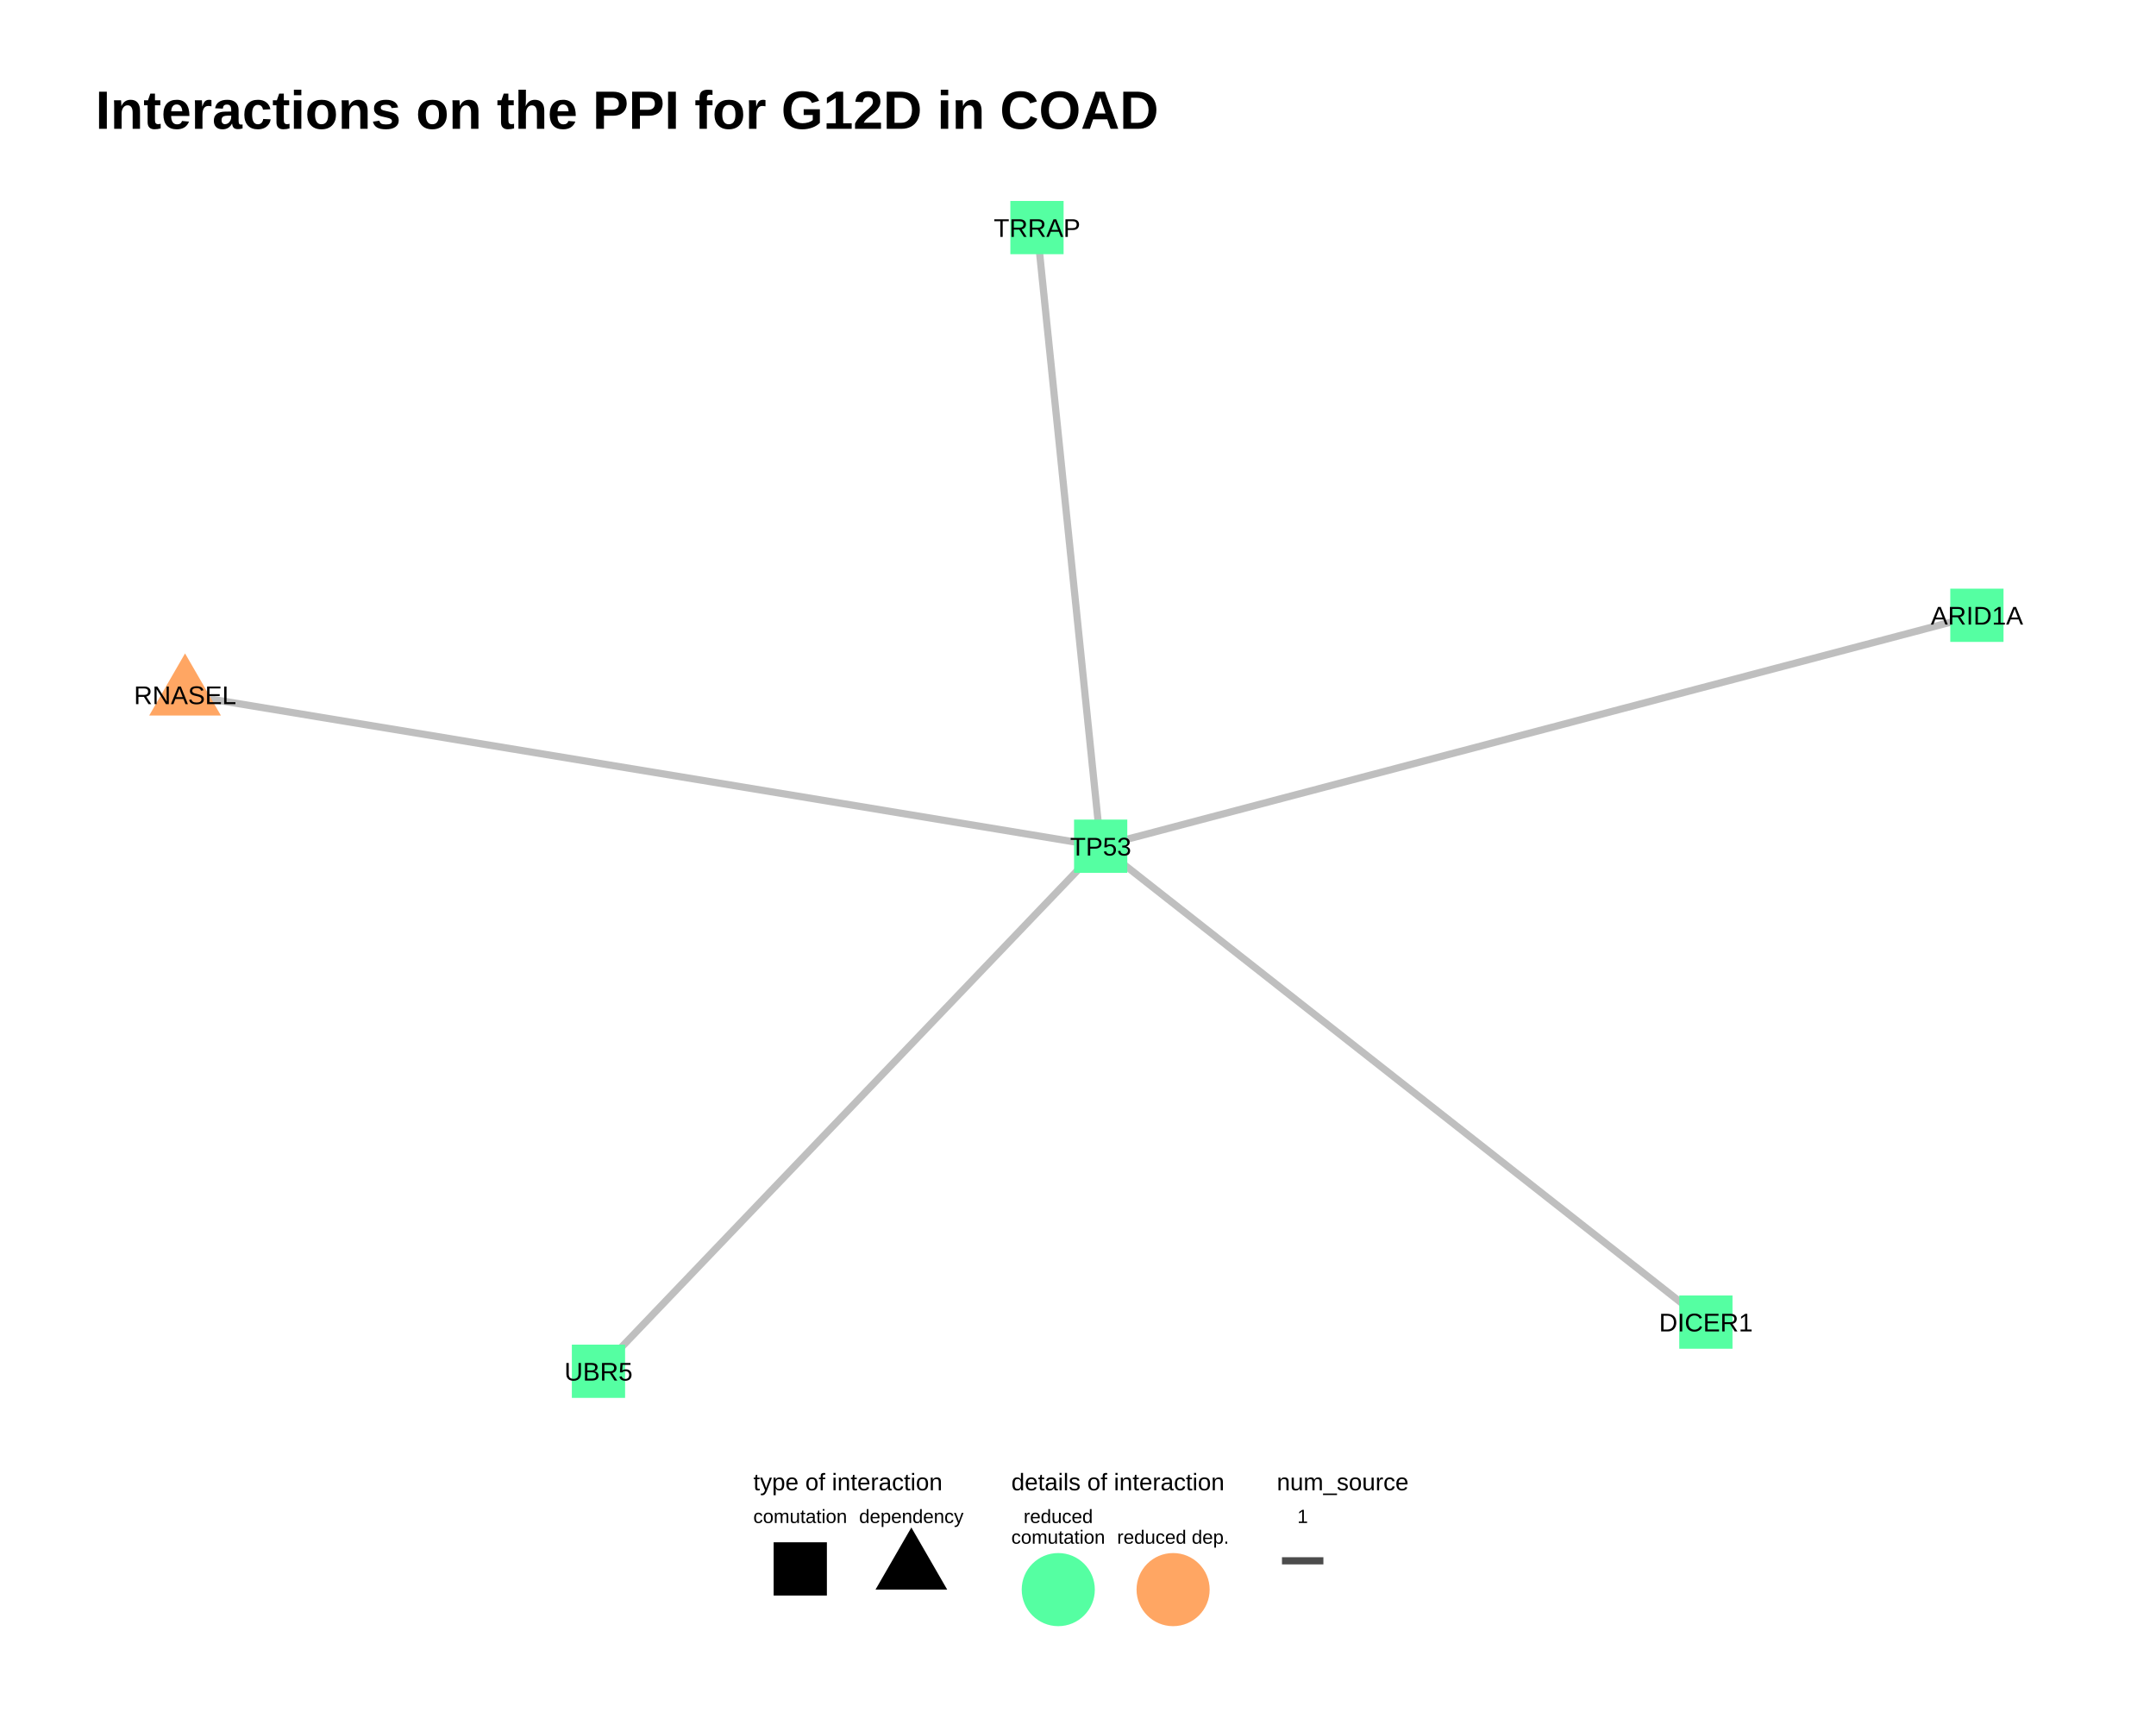
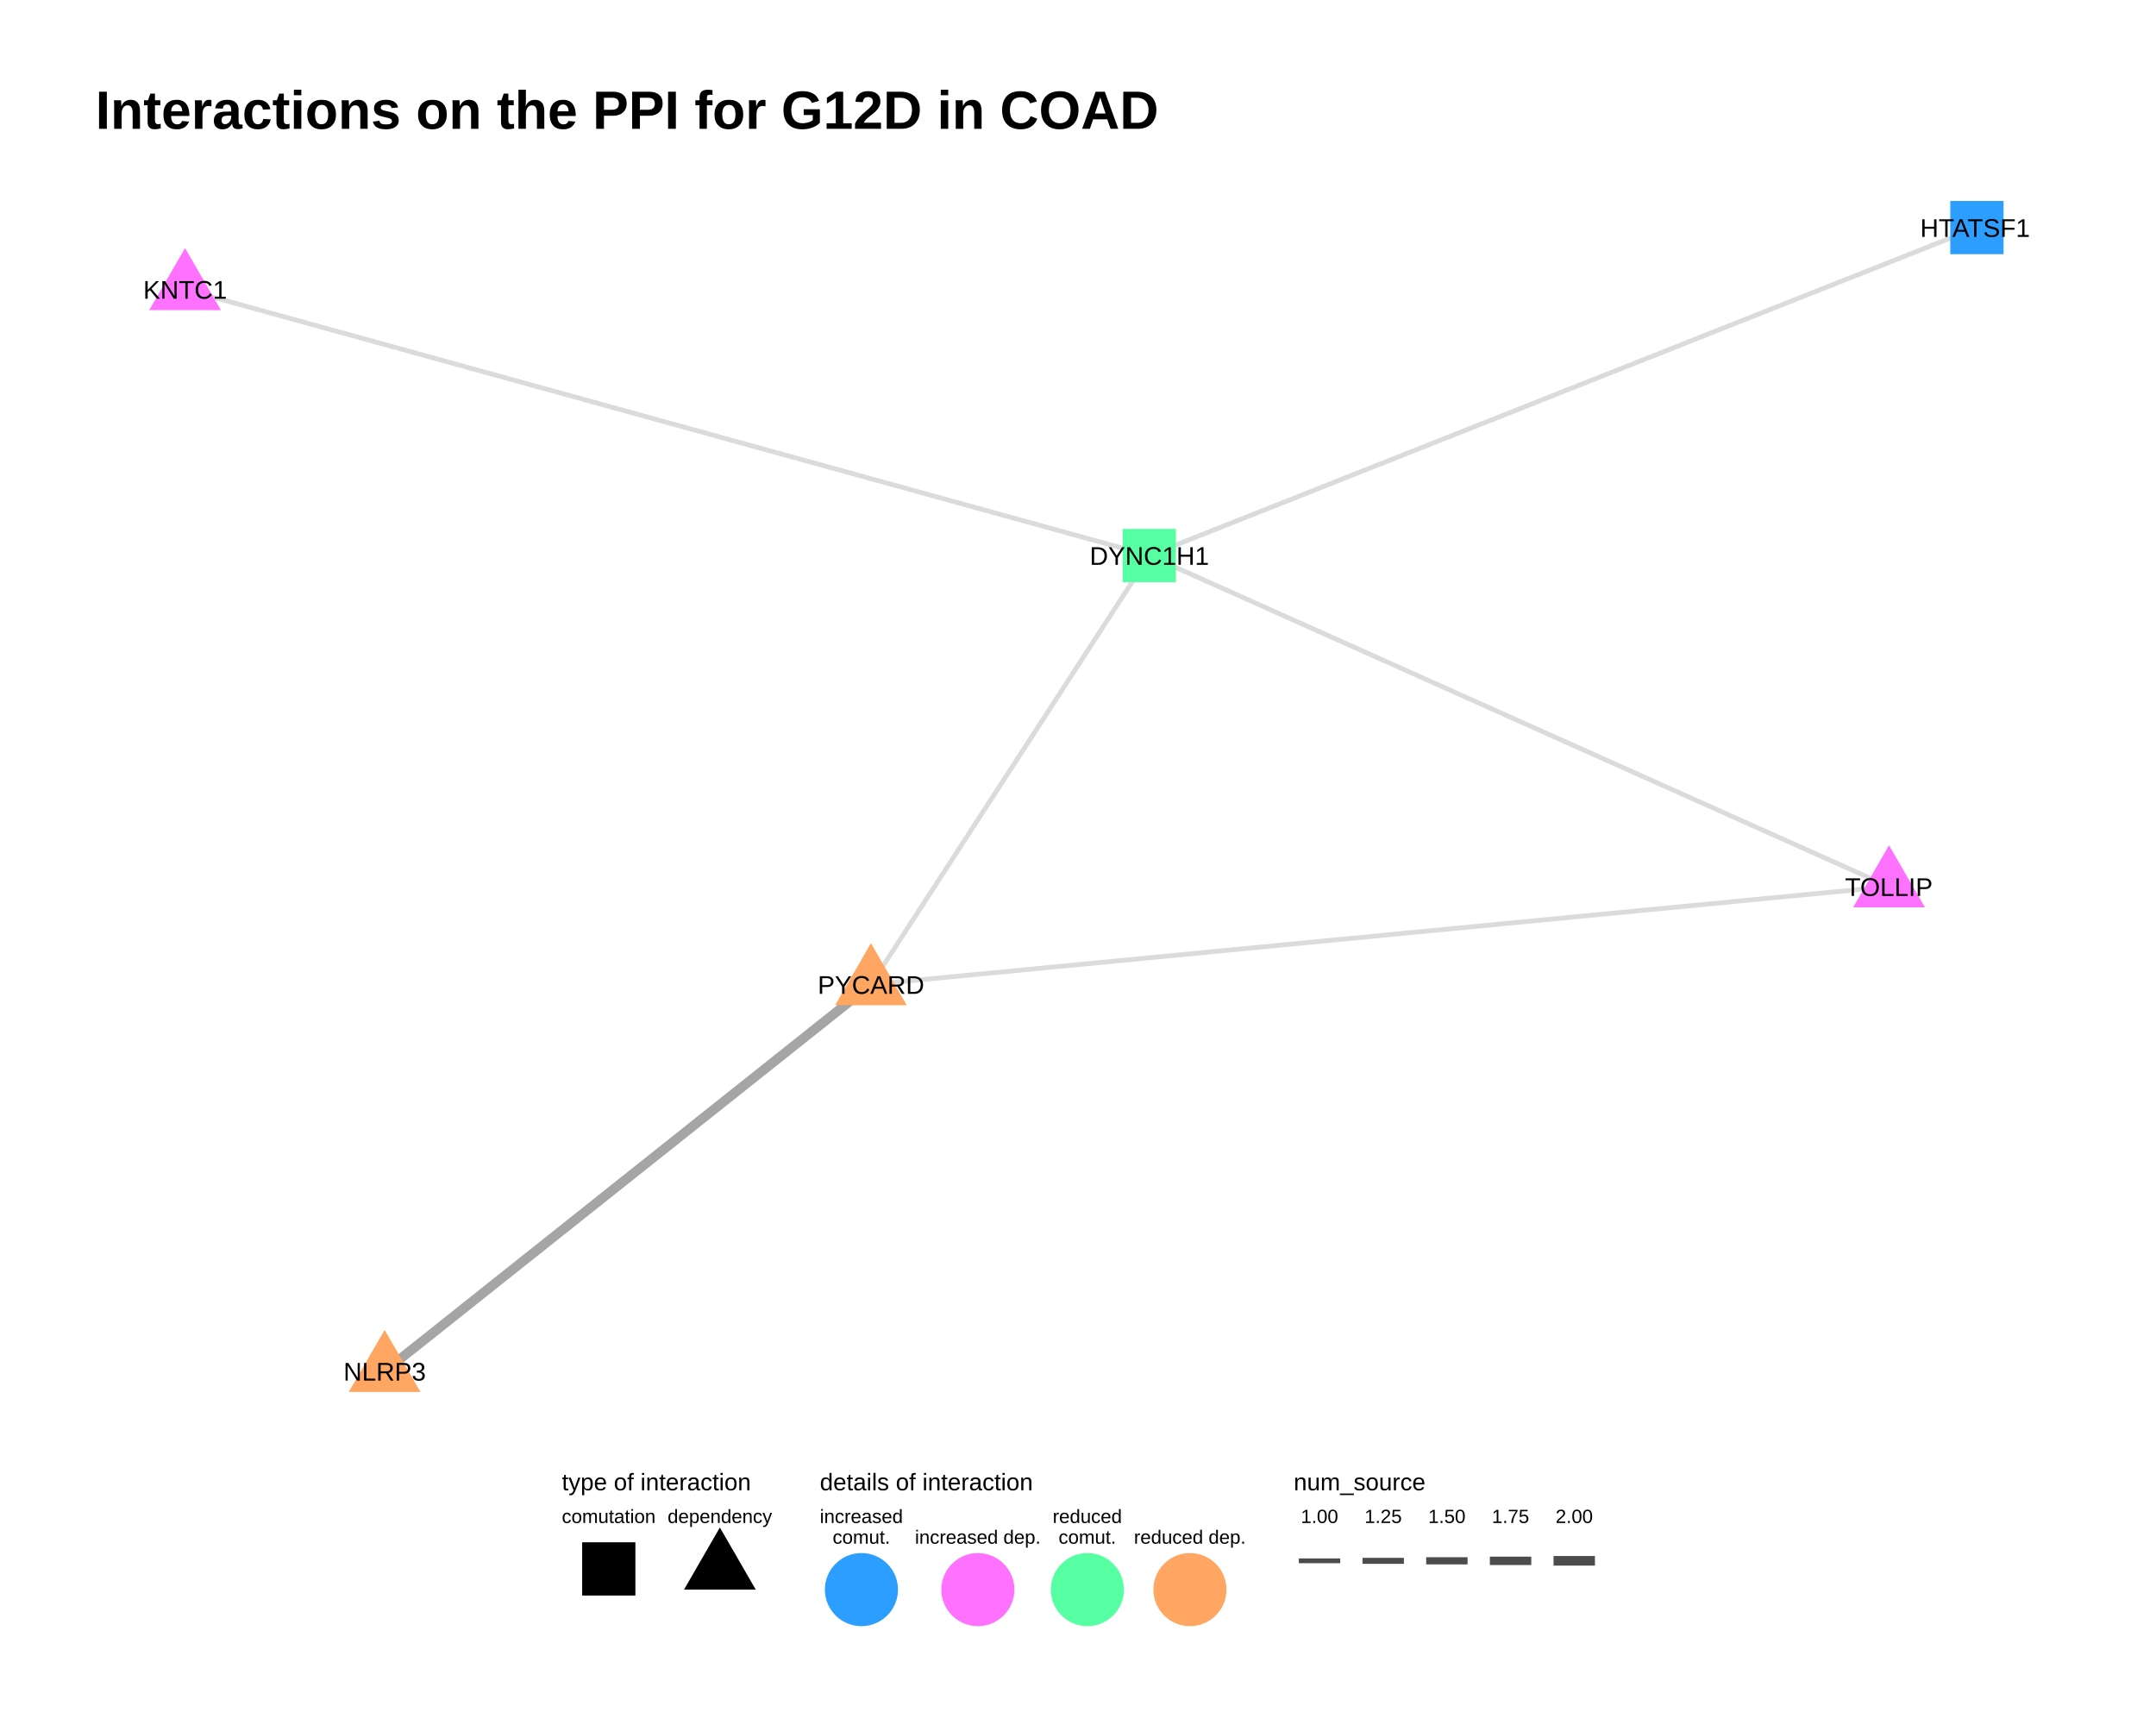
<svg xmlns="http://www.w3.org/2000/svg" viewBox="0 0 720.00 576.00">
  <defs>
    <style type="text/css">
    line, polyline, polygon, path, rect, circle {
      fill: none;
      stroke: #000000;
      stroke-linecap: round;
      stroke-linejoin: round;
      stroke-miterlimit: 10.00;
    }
  </style>
  </defs>
  <rect width="100%" height="100%" style="stroke: none; fill: #FFFFFF;" />
  <rect x="0.00" y="0.00" width="720.00" height="576.00" style="stroke-width: 0.78; stroke: none; fill: #FFFFFF;" />
  <defs>
    <clipPath id="cpMzEuODh8NjkwLjExfDQ3Ni45OHw1Ni45MA==">
      <rect x="31.88" y="56.90" width="658.23" height="420.08" />
    </clipPath>
  </defs>
-   <polyline points="367.57,282.56 370.52,281.78 373.48,281.00 376.43,280.22 379.39,279.44 382.35,278.67 385.30,277.89 388.26,277.11 391.21,276.33 394.17,275.55 397.13,274.77 400.08,273.99 403.04,273.21 405.99,272.43 408.95,271.66 411.90,270.88 414.86,270.10 417.82,269.32 420.77,268.54 423.73,267.76 426.68,266.98 429.64,266.20 432.60,265.42 435.55,264.65 438.51,263.87 441.46,263.09 444.42,262.31 447.37,261.53 450.33,260.75 453.29,259.97 456.24,259.19 459.20,258.41 462.15,257.64 465.11,256.86 468.06,256.08 471.02,255.30 473.98,254.52 476.93,253.74 479.89,252.96 482.84,252.18 485.80,251.40 488.76,250.63 491.71,249.85 494.67,249.07 497.62,248.29 500.58,247.51 503.53,246.73 506.49,245.95 509.45,245.17 512.40,244.39 515.36,243.61 518.31,242.84 521.27,242.06 524.23,241.28 527.18,240.50 530.14,239.72 533.09,238.94 536.05,238.16 539.00,237.38 541.96,236.60 544.92,235.83 547.87,235.05 550.83,234.27 553.78,233.49 556.74,232.71 559.69,231.93 562.65,231.15 565.61,230.37 568.56,229.59 571.52,228.82 574.47,228.04 577.43,227.26 580.39,226.48 583.34,225.70 586.30,224.92 589.25,224.14 592.21,223.36 595.16,222.58 598.12,221.81 601.08,221.03 604.03,220.25 606.99,219.47 609.94,218.69 612.90,217.91 615.86,217.13 618.81,216.35 621.77,215.57 624.72,214.80 627.68,214.02 630.63,213.24 633.59,212.46 636.55,211.68 639.50,210.90 642.46,210.12 645.41,209.34 648.37,208.56 651.33,207.79 654.28,207.01 657.24,206.23 660.19,205.45 " style="stroke-width: 2.40; stroke: #A5A5A5; stroke-opacity: 0.70; stroke-linecap: butt;" clip-path="url(#cpMzEuODh8NjkwLjExfDQ3Ni45OHw1Ni45MA==)" />
-   <polyline points="367.57,282.56 367.35,280.47 367.14,278.39 366.92,276.30 366.71,274.21 366.49,272.13 366.28,270.04 366.06,267.95 365.85,265.87 365.63,263.78 365.42,261.70 365.20,259.61 364.99,257.52 364.77,255.44 364.56,253.35 364.35,251.26 364.13,249.18 363.92,247.09 363.70,245.00 363.49,242.92 363.27,240.83 363.06,238.74 362.84,236.66 362.63,234.57 362.41,232.48 362.20,230.40 361.98,228.31 361.77,226.22 361.55,224.14 361.34,222.05 361.12,219.96 360.91,217.88 360.69,215.79 360.48,213.70 360.26,211.62 360.05,209.53 359.83,207.44 359.62,205.36 359.41,203.27 359.19,201.19 358.98,199.10 358.76,197.01 358.55,194.93 358.33,192.84 358.12,190.75 357.90,188.67 357.69,186.58 357.47,184.49 357.26,182.41 357.04,180.32 356.83,178.23 356.61,176.15 356.40,174.06 356.18,171.97 355.97,169.89 355.75,167.80 355.54,165.71 355.32,163.63 355.11,161.54 354.89,159.45 354.68,157.37 354.47,155.28 354.25,153.19 354.04,151.11 353.82,149.02 353.61,146.93 353.39,144.85 353.18,142.76 352.96,140.68 352.75,138.59 352.53,136.50 352.32,134.42 352.10,132.33 351.89,130.24 351.67,128.16 351.46,126.07 351.24,123.98 351.03,121.90 350.81,119.81 350.60,117.72 350.38,115.64 350.17,113.55 349.95,111.46 349.74,109.38 349.52,107.29 349.31,105.20 349.10,103.12 348.88,101.03 348.67,98.94 348.45,96.86 348.24,94.77 348.02,92.68 347.81,90.60 347.59,88.51 347.38,86.42 347.16,84.34 346.95,82.25 346.73,80.17 346.52,78.08 346.30,75.99 " style="stroke-width: 2.40; stroke: #A5A5A5; stroke-opacity: 0.70; stroke-linecap: butt;" clip-path="url(#cpMzEuODh8NjkwLjExfDQ3Ni45OHw1Ni45MA==)" />
-   <polyline points="367.57,282.56 364.48,282.05 361.39,281.54 358.30,281.03 355.21,280.52 352.12,280.01 349.04,279.50 345.95,278.99 342.86,278.48 339.77,277.96 336.68,277.45 333.59,276.94 330.50,276.43 327.42,275.92 324.33,275.41 321.24,274.90 318.15,274.39 315.06,273.88 311.97,273.37 308.88,272.86 305.80,272.35 302.71,271.84 299.62,271.33 296.53,270.82 293.44,270.30 290.35,269.79 287.26,269.28 284.18,268.77 281.09,268.26 278.00,267.75 274.91,267.24 271.82,266.73 268.73,266.22 265.64,265.71 262.56,265.20 259.47,264.69 256.38,264.18 253.29,263.67 250.20,263.16 247.11,262.65 244.02,262.13 240.94,261.62 237.85,261.11 234.76,260.60 231.67,260.09 228.58,259.58 225.49,259.07 222.41,258.56 219.32,258.05 216.23,257.54 213.14,257.03 210.05,256.52 206.96,256.01 203.87,255.50 200.79,254.99 197.70,254.47 194.61,253.96 191.52,253.45 188.43,252.94 185.34,252.43 182.25,251.92 179.17,251.41 176.08,250.90 172.99,250.39 169.90,249.88 166.81,249.37 163.72,248.86 160.63,248.35 157.55,247.84 154.46,247.33 151.37,246.82 148.28,246.30 145.19,245.79 142.10,245.28 139.01,244.77 135.93,244.26 132.84,243.75 129.75,243.24 126.66,242.73 123.57,242.22 120.48,241.71 117.39,241.20 114.31,240.69 111.22,240.18 108.13,239.67 105.04,239.16 101.95,238.64 98.86,238.13 95.77,237.62 92.69,237.11 89.60,236.60 86.51,236.09 83.42,235.58 80.33,235.07 77.24,234.56 74.15,234.05 71.07,233.54 67.98,233.03 64.89,232.52 61.80,232.01 " style="stroke-width: 2.40; stroke: #A5A5A5; stroke-opacity: 0.70; stroke-linecap: butt;" clip-path="url(#cpMzEuODh8NjkwLjExfDQ3Ni45OHw1Ni45MA==)" />
-   <polyline points="367.57,282.56 365.87,284.33 364.18,286.10 362.49,287.87 360.79,289.64 359.10,291.42 357.40,293.19 355.71,294.96 354.01,296.73 352.32,298.50 350.63,300.27 348.93,302.04 347.24,303.81 345.54,305.58 343.85,307.35 342.16,309.12 340.46,310.90 338.77,312.67 337.07,314.44 335.38,316.21 333.69,317.98 331.99,319.75 330.30,321.52 328.60,323.29 326.91,325.06 325.22,326.83 323.52,328.61 321.83,330.38 320.13,332.15 318.44,333.92 316.75,335.69 315.05,337.46 313.36,339.23 311.66,341.00 309.97,342.77 308.28,344.54 306.58,346.31 304.89,348.09 303.19,349.86 301.50,351.63 299.81,353.40 298.11,355.17 296.42,356.94 294.72,358.71 293.03,360.48 291.34,362.25 289.64,364.02 287.95,365.80 286.25,367.57 284.56,369.34 282.87,371.11 281.17,372.88 279.48,374.65 277.78,376.42 276.09,378.19 274.39,379.96 272.70,381.73 271.01,383.50 269.31,385.28 267.62,387.05 265.92,388.82 264.23,390.59 262.54,392.36 260.84,394.13 259.15,395.90 257.45,397.67 255.76,399.44 254.07,401.21 252.37,402.99 250.68,404.76 248.98,406.53 247.29,408.30 245.60,410.07 243.90,411.84 242.21,413.61 240.51,415.38 238.82,417.15 237.13,418.92 235.43,420.69 233.74,422.47 232.04,424.24 230.35,426.01 228.66,427.78 226.96,429.55 225.27,431.32 223.57,433.09 221.88,434.86 220.19,436.63 218.49,438.40 216.80,440.18 215.10,441.95 213.41,443.72 211.72,445.49 210.02,447.26 208.33,449.03 206.63,450.80 204.94,452.57 203.24,454.34 201.55,456.11 199.86,457.88 " style="stroke-width: 2.40; stroke: #A5A5A5; stroke-opacity: 0.70; stroke-linecap: butt;" clip-path="url(#cpMzEuODh8NjkwLjExfDQ3Ni45OHw1Ni45MA==)" />
-   <polyline points="367.57,282.56 369.61,284.17 371.65,285.77 373.69,287.38 375.73,288.98 377.78,290.59 379.82,292.19 381.86,293.80 383.90,295.40 385.94,297.01 387.98,298.61 390.02,300.22 392.07,301.82 394.11,303.43 396.15,305.03 398.19,306.64 400.23,308.24 402.27,309.85 404.32,311.45 406.36,313.06 408.40,314.66 410.44,316.27 412.48,317.87 414.52,319.48 416.57,321.08 418.61,322.69 420.65,324.29 422.69,325.90 424.73,327.50 426.77,329.11 428.81,330.72 430.86,332.32 432.90,333.93 434.94,335.53 436.98,337.14 439.02,338.74 441.06,340.35 443.11,341.95 445.15,343.56 447.19,345.16 449.23,346.77 451.27,348.37 453.31,349.98 455.36,351.58 457.40,353.19 459.44,354.79 461.48,356.40 463.52,358.00 465.56,359.61 467.60,361.21 469.65,362.82 471.69,364.42 473.73,366.03 475.77,367.63 477.81,369.24 479.85,370.84 481.90,372.45 483.94,374.05 485.98,375.66 488.02,377.26 490.06,378.87 492.10,380.48 494.15,382.08 496.19,383.69 498.23,385.29 500.27,386.90 502.31,388.50 504.35,390.11 506.39,391.71 508.44,393.32 510.48,394.92 512.52,396.53 514.56,398.13 516.60,399.74 518.64,401.34 520.69,402.95 522.73,404.55 524.77,406.16 526.81,407.76 528.85,409.37 530.89,410.97 532.94,412.58 534.98,414.18 537.02,415.79 539.06,417.39 541.10,419.00 543.14,420.60 545.18,422.21 547.23,423.81 549.27,425.42 551.31,427.02 553.35,428.63 555.39,430.23 557.43,431.84 559.48,433.45 561.52,435.05 563.56,436.66 565.60,438.26 567.64,439.87 569.68,441.47 " style="stroke-width: 2.40; stroke: #A5A5A5; stroke-opacity: 0.70; stroke-linecap: butt;" clip-path="url(#cpMzEuODh8NjkwLjExfDQ3Ni45OHw1Ni45MA==)" />
-   <polygon points="358.68,291.45 376.46,291.45 376.46,273.67 358.68,273.67 " style="stroke-width: 0.71; stroke: none; fill: #55FFA2;" clip-path="url(#cpMzEuODh8NjkwLjExfDQ3Ni45OHw1Ni45MA==)" />
-   <polygon points="651.30,214.34 669.08,214.34 669.08,196.56 651.30,196.56 " style="stroke-width: 0.71; stroke: none; fill: #55FFA2;" clip-path="url(#cpMzEuODh8NjkwLjExfDQ3Ni45OHw1Ni45MA==)" />
-   <polygon points="337.41,84.88 355.19,84.88 355.19,67.10 337.41,67.10 " style="stroke-width: 0.71; stroke: none; fill: #55FFA2;" clip-path="url(#cpMzEuODh8NjkwLjExfDQ3Ni45OHw1Ni45MA==)" />
-   <polygon points="61.80,218.18 73.77,238.92 49.83,238.92 " style="stroke-width: 0.71; stroke: none; fill: #FFA663;" clip-path="url(#cpMzEuODh8NjkwLjExfDQ3Ni45OHw1Ni45MA==)" />
-   <polygon points="190.97,466.77 208.75,466.77 208.75,448.99 190.97,448.99 " style="stroke-width: 0.71; stroke: none; fill: #55FFA2;" clip-path="url(#cpMzEuODh8NjkwLjExfDQ3Ni45OHw1Ni45MA==)" />
-   <polygon points="560.79,450.36 578.57,450.36 578.57,432.58 560.79,432.58 " style="stroke-width: 0.71; stroke: none; fill: #55FFA2;" clip-path="url(#cpMzEuODh8NjkwLjExfDQ3Ni45OHw1Ni45MA==)" />
+   <polyline points="290.85,328.75 294.29,328.42 297.72,328.09 301.16,327.76 304.59,327.43 308.03,327.10 311.46,326.77 314.89,326.44 318.33,326.11 321.76,325.78 325.20,325.45 328.63,325.12 332.07,324.79 335.50,324.46 338.93,324.13 342.37,323.80 345.80,323.47 349.24,323.14 352.67,322.81 356.11,322.48 359.54,322.15 362.97,321.82 366.41,321.49 369.84,321.16 373.28,320.83 376.71,320.50 380.15,320.17 383.58,319.84 387.01,319.51 390.45,319.18 393.88,318.85 397.32,318.52 400.75,318.19 404.18,317.85 407.62,317.52 411.05,317.19 414.49,316.86 417.92,316.53 421.36,316.20 424.79,315.87 428.22,315.54 431.66,315.21 435.09,314.88 438.53,314.55 441.96,314.22 445.40,313.89 448.83,313.56 452.26,313.23 455.70,312.90 459.13,312.57 462.57,312.24 466.00,311.91 469.44,311.58 472.87,311.25 476.30,310.92 479.74,310.59 483.17,310.26 486.61,309.93 490.04,309.60 493.47,309.27 496.91,308.94 500.34,308.61 503.78,308.28 507.21,307.95 510.65,307.62 514.08,307.29 517.51,306.96 520.95,306.63 524.38,306.30 527.82,305.97 531.25,305.64 534.69,305.31 538.12,304.98 541.55,304.65 544.99,304.32 548.42,303.99 551.86,303.66 555.29,303.33 558.73,303.00 562.16,302.67 565.59,302.34 569.03,302.01 572.46,301.68 575.90,301.35 579.33,301.01 582.77,300.68 586.20,300.35 589.63,300.02 593.07,299.69 596.50,299.36 599.94,299.03 603.37,298.70 606.80,298.37 610.24,298.04 613.67,297.71 617.11,297.38 620.54,297.05 623.98,296.72 627.41,296.39 630.84,296.06 " style="stroke-width: 1.60; stroke: #CCCCCC; stroke-opacity: 0.70; stroke-linecap: butt;" clip-path="url(#cpMzEuODh8NjkwLjExfDQ3Ni45OHw1Ni45MA==)" />
+   <polyline points="290.85,328.75 289.21,330.06 287.57,331.36 285.93,332.66 284.29,333.97 282.65,335.27 281.01,336.58 279.37,337.88 277.73,339.19 276.09,340.49 274.45,341.80 272.81,343.10 271.17,344.40 269.53,345.71 267.89,347.01 266.25,348.32 264.61,349.62 262.97,350.93 261.33,352.23 259.69,353.53 258.05,354.84 256.41,356.14 254.77,357.45 253.12,358.75 251.48,360.06 249.84,361.36 248.20,362.67 246.56,363.97 244.92,365.27 243.28,366.58 241.64,367.88 240.00,369.19 238.36,370.49 236.72,371.80 235.08,373.10 233.44,374.40 231.80,375.71 230.16,377.01 228.52,378.32 226.88,379.62 225.24,380.93 223.60,382.23 221.96,383.54 220.32,384.84 218.68,386.14 217.04,387.45 215.40,388.75 213.75,390.06 212.11,391.36 210.47,392.67 208.83,393.97 207.19,395.27 205.55,396.58 203.91,397.88 202.27,399.19 200.63,400.49 198.99,401.80 197.35,403.10 195.71,404.41 194.07,405.71 192.43,407.01 190.79,408.32 189.15,409.62 187.51,410.93 185.87,412.23 184.23,413.54 182.59,414.84 180.95,416.14 179.31,417.45 177.67,418.75 176.02,420.06 174.38,421.36 172.74,422.67 171.10,423.97 169.46,425.28 167.82,426.58 166.18,427.88 164.54,429.19 162.90,430.49 161.26,431.80 159.62,433.10 157.98,434.41 156.34,435.71 154.70,437.01 153.06,438.32 151.42,439.62 149.78,440.93 148.14,442.23 146.50,443.54 144.86,444.84 143.22,446.15 141.58,447.45 139.94,448.75 138.29,450.06 136.65,451.36 135.01,452.67 133.37,453.97 131.73,455.28 130.09,456.58 128.45,457.88 " style="stroke-width: 3.20; stroke: #7F7F7F; stroke-opacity: 0.70; stroke-linecap: butt;" clip-path="url(#cpMzEuODh8NjkwLjExfDQ3Ni45OHw1Ni45MA==)" />
+   <polyline points="290.85,328.75 291.79,327.30 292.73,325.86 293.67,324.41 294.61,322.96 295.55,321.52 296.49,320.07 297.43,318.62 298.37,317.18 299.31,315.73 300.24,314.28 301.18,312.83 302.12,311.39 303.06,309.94 304.00,308.49 304.94,307.05 305.88,305.60 306.82,304.15 307.76,302.71 308.69,301.26 309.63,299.81 310.57,298.36 311.51,296.92 312.45,295.47 313.39,294.02 314.33,292.58 315.27,291.13 316.21,289.68 317.15,288.24 318.08,286.79 319.02,285.34 319.96,283.90 320.90,282.45 321.84,281.00 322.78,279.55 323.72,278.11 324.66,276.66 325.60,275.21 326.54,273.77 327.47,272.32 328.41,270.87 329.35,269.43 330.29,267.98 331.23,266.53 332.17,265.08 333.11,263.64 334.05,262.19 334.99,260.74 335.92,259.30 336.86,257.85 337.80,256.40 338.74,254.96 339.68,253.51 340.62,252.06 341.56,250.61 342.50,249.17 343.44,247.72 344.38,246.27 345.31,244.83 346.25,243.38 347.19,241.93 348.13,240.49 349.07,239.04 350.01,237.59 350.95,236.14 351.89,234.70 352.83,233.25 353.76,231.80 354.70,230.36 355.64,228.91 356.58,227.46 357.52,226.02 358.46,224.57 359.40,223.12 360.34,221.67 361.28,220.23 362.22,218.78 363.15,217.33 364.09,215.89 365.03,214.44 365.97,212.99 366.91,211.55 367.85,210.10 368.79,208.65 369.73,207.21 370.67,205.76 371.60,204.31 372.54,202.86 373.48,201.42 374.42,199.97 375.36,198.52 376.30,197.08 377.24,195.63 378.18,194.18 379.12,192.74 380.06,191.29 380.99,189.84 381.93,188.39 382.87,186.95 383.81,185.50 " style="stroke-width: 1.60; stroke: #CCCCCC; stroke-opacity: 0.70; stroke-linecap: butt;" clip-path="url(#cpMzEuODh8NjkwLjExfDQ3Ni45OHw1Ni45MA==)" />
+   <polyline points="630.84,296.06 628.35,294.95 625.85,293.83 623.36,292.71 620.86,291.59 618.37,290.48 615.87,289.36 613.38,288.24 610.88,287.13 608.39,286.01 605.89,284.89 603.40,283.78 600.90,282.66 598.41,281.54 595.91,280.43 593.42,279.31 590.92,278.19 588.42,277.08 585.93,275.96 583.43,274.84 580.94,273.73 578.44,272.61 575.95,271.49 573.45,270.38 570.96,269.26 568.46,268.14 565.97,267.03 563.47,265.91 560.98,264.79 558.48,263.68 555.99,262.56 553.49,261.44 551.00,260.32 548.50,259.21 546.00,258.09 543.51,256.97 541.01,255.86 538.52,254.74 536.02,253.62 533.53,252.51 531.03,251.39 528.54,250.27 526.04,249.16 523.55,248.04 521.05,246.92 518.56,245.81 516.06,244.69 513.57,243.57 511.07,242.46 508.58,241.34 506.08,240.22 503.58,239.11 501.09,237.99 498.59,236.87 496.10,235.76 493.60,234.64 491.11,233.52 488.61,232.41 486.12,231.29 483.62,230.17 481.13,229.05 478.63,227.94 476.14,226.82 473.64,225.70 471.15,224.59 468.65,223.47 466.16,222.35 463.66,221.24 461.16,220.12 458.67,219.00 456.17,217.89 453.68,216.77 451.18,215.65 448.69,214.54 446.19,213.42 443.70,212.30 441.20,211.19 438.71,210.07 436.21,208.95 433.72,207.84 431.22,206.72 428.73,205.60 426.23,204.49 423.74,203.37 421.24,202.25 418.75,201.14 416.25,200.02 413.75,198.90 411.26,197.78 408.76,196.67 406.27,195.55 403.77,194.43 401.28,193.32 398.78,192.20 396.29,191.08 393.79,189.97 391.30,188.85 388.80,187.73 386.31,186.62 383.81,185.50 " style="stroke-width: 1.60; stroke: #CCCCCC; stroke-opacity: 0.70; stroke-linecap: butt;" clip-path="url(#cpMzEuODh8NjkwLjExfDQ3Ni45OHw1Ni45MA==)" />
+   <polyline points="61.80,96.64 65.05,97.54 68.31,98.44 71.56,99.34 74.81,100.23 78.06,101.13 81.32,102.03 84.57,102.93 87.82,103.82 91.07,104.72 94.33,105.62 97.58,106.52 100.83,107.41 104.08,108.31 107.34,109.21 110.59,110.11 113.84,111.00 117.09,111.90 120.35,112.80 123.60,113.70 126.85,114.59 130.11,115.49 133.36,116.39 136.61,117.29 139.86,118.18 143.12,119.08 146.37,119.98 149.62,120.88 152.87,121.77 156.13,122.67 159.38,123.57 162.63,124.47 165.88,125.36 169.14,126.26 172.39,127.16 175.64,128.06 178.89,128.95 182.15,129.85 185.40,130.75 188.65,131.65 191.91,132.54 195.16,133.44 198.41,134.34 201.66,135.24 204.92,136.14 208.17,137.03 211.42,137.93 214.67,138.83 217.93,139.73 221.18,140.62 224.43,141.52 227.68,142.42 230.94,143.32 234.19,144.21 237.44,145.11 240.70,146.01 243.95,146.91 247.20,147.80 250.45,148.70 253.71,149.60 256.96,150.50 260.21,151.39 263.46,152.29 266.72,153.19 269.97,154.09 273.22,154.98 276.47,155.88 279.73,156.78 282.98,157.68 286.23,158.57 289.48,159.47 292.74,160.37 295.99,161.27 299.24,162.16 302.50,163.06 305.75,163.96 309.00,164.86 312.25,165.75 315.51,166.65 318.76,167.55 322.01,168.45 325.26,169.34 328.52,170.24 331.77,171.14 335.02,172.04 338.27,172.93 341.53,173.83 344.78,174.73 348.03,175.63 351.28,176.52 354.54,177.42 357.79,178.32 361.04,179.22 364.30,180.12 367.55,181.01 370.80,181.91 374.05,182.81 377.31,183.71 380.56,184.60 383.81,185.50 " style="stroke-width: 1.60; stroke: #CCCCCC; stroke-opacity: 0.70; stroke-linecap: butt;" clip-path="url(#cpMzEuODh8NjkwLjExfDQ3Ni45OHw1Ni45MA==)" />
+   <polyline points="383.81,185.50 386.60,184.39 389.39,183.29 392.19,182.18 394.98,181.08 397.77,179.97 400.56,178.86 403.35,177.76 406.14,176.65 408.94,175.55 411.73,174.44 414.52,173.33 417.31,172.23 420.10,171.12 422.90,170.01 425.69,168.91 428.48,167.80 431.27,166.70 434.06,165.59 436.85,164.48 439.65,163.38 442.44,162.27 445.23,161.17 448.02,160.06 450.81,158.95 453.60,157.85 456.40,156.74 459.19,155.63 461.98,154.53 464.77,153.42 467.56,152.32 470.35,151.21 473.15,150.10 475.94,149.00 478.73,147.89 481.52,146.79 484.31,145.68 487.11,144.57 489.90,143.47 492.69,142.36 495.48,141.25 498.27,140.15 501.06,139.04 503.86,137.94 506.65,136.83 509.44,135.72 512.23,134.62 515.02,133.51 517.81,132.41 520.61,131.30 523.40,130.19 526.19,129.09 528.98,127.98 531.77,126.87 534.56,125.77 537.36,124.66 540.15,123.56 542.94,122.45 545.73,121.34 548.52,120.24 551.31,119.13 554.11,118.03 556.90,116.92 559.69,115.81 562.48,114.71 565.27,113.60 568.07,112.49 570.86,111.39 573.65,110.28 576.44,109.18 579.23,108.07 582.02,106.96 584.82,105.86 587.61,104.75 590.40,103.65 593.19,102.54 595.98,101.43 598.77,100.33 601.57,99.22 604.36,98.11 607.15,97.01 609.94,95.90 612.73,94.80 615.52,93.69 618.32,92.58 621.11,91.48 623.90,90.37 626.69,89.27 629.48,88.16 632.28,87.05 635.07,85.95 637.86,84.84 640.65,83.74 643.44,82.63 646.23,81.52 649.03,80.42 651.82,79.31 654.61,78.20 657.40,77.10 660.19,75.99 " style="stroke-width: 1.60; stroke: #CCCCCC; stroke-opacity: 0.70; stroke-linecap: butt;" clip-path="url(#cpMzEuODh8NjkwLjExfDQ3Ni45OHw1Ni45MA==)" />
+   <polygon points="290.85,314.93 302.83,335.66 278.88,335.66 " style="stroke-width: 0.71; stroke: none; fill: #FFA663;" clip-path="url(#cpMzEuODh8NjkwLjExfDQ3Ni45OHw1Ni45MA==)" />
+   <polygon points="630.84,282.24 642.82,302.97 618.87,302.97 " style="stroke-width: 0.71; stroke: none; fill: #FF72FF;" clip-path="url(#cpMzEuODh8NjkwLjExfDQ3Ni45OHw1Ni45MA==)" />
+   <polygon points="61.80,82.82 73.77,103.56 49.83,103.56 " style="stroke-width: 0.71; stroke: none; fill: #FF72FF;" clip-path="url(#cpMzEuODh8NjkwLjExfDQ3Ni45OHw1Ni45MA==)" />
+   <polygon points="128.45,444.06 140.43,464.80 116.48,464.80 " style="stroke-width: 0.71; stroke: none; fill: #FFA663;" clip-path="url(#cpMzEuODh8NjkwLjExfDQ3Ni45OHw1Ni45MA==)" />
+   <polygon points="374.92,194.39 392.70,194.39 392.70,176.61 374.92,176.61 " style="stroke-width: 0.71; stroke: none; fill: #55FFA2;" clip-path="url(#cpMzEuODh8NjkwLjExfDQ3Ni45OHw1Ni45MA==)" />
+   <polygon points="651.30,84.88 669.08,84.88 669.08,67.10 651.30,67.10 " style="stroke-width: 0.71; stroke: none; fill: #2B9EFF;" clip-path="url(#cpMzEuODh8NjkwLjExfDQ3Ni45OHw1Ni45MA==)" />
  <g clip-path="url(#cpMzEuODh8NjkwLjExfDQ3Ni45OHw1Ni45MA==)">
-     <text x="357.37" y="285.67" style="font-size: 8.54px; font-family: Arial;" textLength="20.39px" lengthAdjust="spacingAndGlyphs">TP53</text>
+     <text x="273.08" y="331.86" style="font-size: 8.54px; font-family: Arial;" textLength="35.55px" lengthAdjust="spacingAndGlyphs">PYCARD</text>
  </g>
  <g clip-path="url(#cpMzEuODh8NjkwLjExfDQ3Ni45OHw1Ni45MA==)">
-     <text x="644.78" y="208.56" style="font-size: 8.54px; font-family: Arial;" textLength="30.82px" lengthAdjust="spacingAndGlyphs">ARID1A</text>
+     <text x="616.15" y="299.17" style="font-size: 8.54px; font-family: Arial;" textLength="29.40px" lengthAdjust="spacingAndGlyphs">TOLLIP</text>
  </g>
  <g clip-path="url(#cpMzEuODh8NjkwLjExfDQ3Ni45OHw1Ni45MA==)">
-     <text x="331.85" y="79.10" style="font-size: 8.54px; font-family: Arial;" textLength="28.91px" lengthAdjust="spacingAndGlyphs">TRRAP</text>
+     <text x="47.82" y="99.75" style="font-size: 8.54px; font-family: Arial;" textLength="27.97px" lengthAdjust="spacingAndGlyphs">KNTC1</text>
  </g>
  <g clip-path="url(#cpMzEuODh8NjkwLjExfDQ3Ni45OHw1Ni45MA==)">
-     <text x="44.73" y="235.12" style="font-size: 8.54px; font-family: Arial;" textLength="34.13px" lengthAdjust="spacingAndGlyphs">RNASEL</text>
+     <text x="114.70" y="460.99" style="font-size: 8.54px; font-family: Arial;" textLength="27.50px" lengthAdjust="spacingAndGlyphs">NLRP3</text>
  </g>
  <g clip-path="url(#cpMzEuODh8NjkwLjExfDQ3Ni45OHw1Ni45MA==)">
-     <text x="188.48" y="460.99" style="font-size: 8.54px; font-family: Arial;" textLength="22.75px" lengthAdjust="spacingAndGlyphs">UBR5</text>
+     <text x="363.90" y="188.61" style="font-size: 8.54px; font-family: Arial;" textLength="39.82px" lengthAdjust="spacingAndGlyphs">DYNC1H1</text>
  </g>
  <g clip-path="url(#cpMzEuODh8NjkwLjExfDQ3Ni45OHw1Ni45MA==)">
-     <text x="554.04" y="444.58" style="font-size: 8.54px; font-family: Arial;" textLength="31.28px" lengthAdjust="spacingAndGlyphs">DICER1</text>
+     <text x="641.23" y="79.10" style="font-size: 8.54px; font-family: Arial;" textLength="37.92px" lengthAdjust="spacingAndGlyphs">HTATSF1</text>
  </g>
  <defs>
    <clipPath id="cpMC4wMHw3MjAuMDB8NTc2LjAwfDAuMDA=">
      <rect x="0.00" y="0.00" width="720.00" height="576.00" />
    </clipPath>
  </defs>
  <g clip-path="url(#cpMC4wMHw3MjAuMDB8NTc2LjAwfDAuMDA=)">
-     <text x="251.58" y="497.63" style="font-size: 8.00px; font-family: Arial;" textLength="63.14px" lengthAdjust="spacingAndGlyphs">type of interaction</text>
+     <text x="187.63" y="497.63" style="font-size: 8.00px; font-family: Arial;" textLength="63.14px" lengthAdjust="spacingAndGlyphs">type of interaction</text>
  </g>
-   <polygon points="258.36,532.77 276.14,532.77 276.14,514.99 258.36,514.99 " style="stroke-width: 0.71; stroke: none; fill: #000000;" clip-path="url(#cpMC4wMHw3MjAuMDB8NTc2LjAwfDAuMDA=)" />
-   <polygon points="304.35,510.05 316.32,530.79 292.38,530.79 " style="stroke-width: 0.71; stroke: none; fill: #000000;" clip-path="url(#cpMC4wMHw3MjAuMDB8NTc2LjAwfDAuMDA=)" />
+   <polygon points="194.41,532.77 212.19,532.77 212.19,514.99 194.41,514.99 " style="stroke-width: 0.71; stroke: none; fill: #000000;" clip-path="url(#cpMC4wMHw3MjAuMDB8NTc2LjAwfDAuMDA=)" />
+   <polygon points="240.40,510.05 252.38,530.79 228.43,530.79 " style="stroke-width: 0.71; stroke: none; fill: #000000;" clip-path="url(#cpMC4wMHw3MjAuMDB8NTc2LjAwfDAuMDA=)" />
  <g clip-path="url(#cpMC4wMHw3MjAuMDB8NTc2LjAwfDAuMDA=)">
-     <text x="251.58" y="508.55" style="font-size: 6.40px; font-family: Arial;" textLength="31.33px" lengthAdjust="spacingAndGlyphs">comutation</text>
+     <text x="187.63" y="508.55" style="font-size: 6.40px; font-family: Arial;" textLength="31.33px" lengthAdjust="spacingAndGlyphs">comutation</text>
  </g>
  <g clip-path="url(#cpMC4wMHw3MjAuMDB8NTc2LjAwfDAuMDA=)">
-     <text x="286.90" y="508.55" style="font-size: 6.40px; font-family: Arial;" textLength="34.90px" lengthAdjust="spacingAndGlyphs">dependency</text>
+     <text x="222.95" y="508.55" style="font-size: 6.40px; font-family: Arial;" textLength="34.90px" lengthAdjust="spacingAndGlyphs">dependency</text>
  </g>
  <g clip-path="url(#cpMC4wMHw3MjAuMDB8NTc2LjAwfDAuMDA=)">
-     <text x="337.74" y="497.63" style="font-size: 8.00px; font-family: Arial;" textLength="71.14px" lengthAdjust="spacingAndGlyphs">details of interaction</text>
+     <text x="273.79" y="497.63" style="font-size: 8.00px; font-family: Arial;" textLength="71.14px" lengthAdjust="spacingAndGlyphs">details of interaction</text>
  </g>
-   <circle cx="353.41" cy="530.79" r="8.89pt" style="stroke-width: 0.71; stroke: #55FFA2; fill: #55FFA2;" clip-path="url(#cpMC4wMHw3MjAuMDB8NTc2LjAwfDAuMDA=)" />
-   <circle cx="391.76" cy="530.79" r="8.89pt" style="stroke-width: 0.71; stroke: #FFA663; fill: #FFA663;" clip-path="url(#cpMC4wMHw3MjAuMDB8NTc2LjAwfDAuMDA=)" />
+   <circle cx="287.68" cy="530.79" r="8.89pt" style="stroke-width: 0.71; stroke: #2B9EFF; fill: #2B9EFF;" clip-path="url(#cpMC4wMHw3MjAuMDB8NTc2LjAwfDAuMDA=)" />
+   <circle cx="326.56" cy="530.79" r="8.89pt" style="stroke-width: 0.71; stroke: #FF72FF; fill: #FF72FF;" clip-path="url(#cpMC4wMHw3MjAuMDB8NTc2LjAwfDAuMDA=)" />
+   <circle cx="363.13" cy="530.79" r="8.89pt" style="stroke-width: 0.71; stroke: #55FFA2; fill: #55FFA2;" clip-path="url(#cpMC4wMHw3MjAuMDB8NTc2LjAwfDAuMDA=)" />
+   <circle cx="397.38" cy="530.79" r="8.89pt" style="stroke-width: 0.71; stroke: #FFA663; fill: #FFA663;" clip-path="url(#cpMC4wMHw3MjAuMDB8NTc2LjAwfDAuMDA=)" />
  <g clip-path="url(#cpMC4wMHw3MjAuMDB8NTc2LjAwfDAuMDA=)">
-     <text x="341.84" y="508.55" style="font-size: 6.40px; font-family: Arial;" textLength="23.15px" lengthAdjust="spacingAndGlyphs">reduced</text>
+     <text x="273.79" y="508.55" style="font-size: 6.40px; font-family: Arial;" textLength="27.77px" lengthAdjust="spacingAndGlyphs">increased</text>
  </g>
  <g clip-path="url(#cpMC4wMHw3MjAuMDB8NTc2LjAwfDAuMDA=)">
-     <text x="337.74" y="515.46" style="font-size: 6.40px; font-family: Arial;" textLength="31.33px" lengthAdjust="spacingAndGlyphs">comutation</text>
+     <text x="278.07" y="515.46" style="font-size: 6.40px; font-family: Arial;" textLength="19.23px" lengthAdjust="spacingAndGlyphs">comut.</text>
  </g>
  <g clip-path="url(#cpMC4wMHw3MjAuMDB8NTc2LjAwfDAuMDA=)">
-     <text x="373.06" y="515.46" style="font-size: 6.40px; font-family: Arial;" textLength="37.39px" lengthAdjust="spacingAndGlyphs">reduced dep.</text>
+     <text x="305.55" y="515.46" style="font-size: 6.40px; font-family: Arial;" textLength="42.02px" lengthAdjust="spacingAndGlyphs">increased dep.</text>
  </g>
  <g clip-path="url(#cpMC4wMHw3MjAuMDB8NTc2LjAwfDAuMDA=)">
-     <text x="426.39" y="497.63" style="font-size: 8.00px; font-family: Arial;" textLength="44.02px" lengthAdjust="spacingAndGlyphs">num_source</text>
+     <text x="351.55" y="508.55" style="font-size: 6.40px; font-family: Arial;" textLength="23.15px" lengthAdjust="spacingAndGlyphs">reduced</text>
  </g>
-   <line x1="428.12" y1="521.18" x2="441.95" y2="521.18" style="stroke-width: 2.40; stroke: #000000; stroke-opacity: 0.70; stroke-linecap: butt;" clip-path="url(#cpMC4wMHw3MjAuMDB8NTc2LjAwfDAuMDA=)" />
  <g clip-path="url(#cpMC4wMHw3MjAuMDB8NTc2LjAwfDAuMDA=)">
-     <text x="433.25" y="508.55" style="font-size: 6.40px; font-family: Arial;" textLength="3.56px" lengthAdjust="spacingAndGlyphs">1</text>
+     <text x="353.51" y="515.46" style="font-size: 6.40px; font-family: Arial;" textLength="19.23px" lengthAdjust="spacingAndGlyphs">comut.</text>
+   </g>
+   <g clip-path="url(#cpMC4wMHw3MjAuMDB8NTc2LjAwfDAuMDA=)">
+     <text x="378.68" y="515.46" style="font-size: 6.40px; font-family: Arial;" textLength="37.39px" lengthAdjust="spacingAndGlyphs">reduced dep.</text>
+   </g>
+   <g clip-path="url(#cpMC4wMHw3MjAuMDB8NTc2LjAwfDAuMDA=)">
+     <text x="432.02" y="497.63" style="font-size: 8.00px; font-family: Arial;" textLength="44.02px" lengthAdjust="spacingAndGlyphs">num_source</text>
+   </g>
+   <line x1="433.75" y1="521.18" x2="447.57" y2="521.18" style="stroke-width: 1.60; stroke: #000000; stroke-opacity: 0.70; stroke-linecap: butt;" clip-path="url(#cpMC4wMHw3MjAuMDB8NTc2LjAwfDAuMDA=)" />
+   <line x1="455.01" y1="521.18" x2="468.84" y2="521.18" style="stroke-width: 2.00; stroke: #000000; stroke-opacity: 0.70; stroke-linecap: butt;" clip-path="url(#cpMC4wMHw3MjAuMDB8NTc2LjAwfDAuMDA=)" />
+   <line x1="476.28" y1="521.18" x2="490.10" y2="521.18" style="stroke-width: 2.40; stroke: #000000; stroke-opacity: 0.70; stroke-linecap: butt;" clip-path="url(#cpMC4wMHw3MjAuMDB8NTc2LjAwfDAuMDA=)" />
+   <line x1="497.54" y1="521.18" x2="511.37" y2="521.18" style="stroke-width: 2.80; stroke: #000000; stroke-opacity: 0.70; stroke-linecap: butt;" clip-path="url(#cpMC4wMHw3MjAuMDB8NTc2LjAwfDAuMDA=)" />
+   <line x1="518.81" y1="521.18" x2="532.63" y2="521.18" style="stroke-width: 3.20; stroke: #000000; stroke-opacity: 0.70; stroke-linecap: butt;" clip-path="url(#cpMC4wMHw3MjAuMDB8NTc2LjAwfDAuMDA=)" />
+   <g clip-path="url(#cpMC4wMHw3MjAuMDB8NTc2LjAwfDAuMDA=)">
+     <text x="434.43" y="508.55" style="font-size: 6.40px; font-family: Arial;" textLength="12.47px" lengthAdjust="spacingAndGlyphs">1.00</text>
+   </g>
+   <g clip-path="url(#cpMC4wMHw3MjAuMDB8NTc2LjAwfDAuMDA=)">
+     <text x="455.69" y="508.55" style="font-size: 6.40px; font-family: Arial;" textLength="12.47px" lengthAdjust="spacingAndGlyphs">1.25</text>
+   </g>
+   <g clip-path="url(#cpMC4wMHw3MjAuMDB8NTc2LjAwfDAuMDA=)">
+     <text x="476.96" y="508.55" style="font-size: 6.40px; font-family: Arial;" textLength="12.47px" lengthAdjust="spacingAndGlyphs">1.50</text>
+   </g>
+   <g clip-path="url(#cpMC4wMHw3MjAuMDB8NTc2LjAwfDAuMDA=)">
+     <text x="498.22" y="508.55" style="font-size: 6.40px; font-family: Arial;" textLength="12.47px" lengthAdjust="spacingAndGlyphs">1.75</text>
+   </g>
+   <g clip-path="url(#cpMC4wMHw3MjAuMDB8NTc2LjAwfDAuMDA=)">
+     <text x="519.49" y="508.55" style="font-size: 6.40px; font-family: Arial;" textLength="12.47px" lengthAdjust="spacingAndGlyphs">2.00</text>
  </g>
  <g clip-path="url(#cpMC4wMHw3MjAuMDB8NTc2LjAwfDAuMDA=)">
    <text x="31.88" y="43.01" style="font-size: 18.00px; font-weight: bold; font-family: Arial;" textLength="355.07px" lengthAdjust="spacingAndGlyphs">Interactions on the PPI for G12D in COAD</text>
  </g>
</svg>
